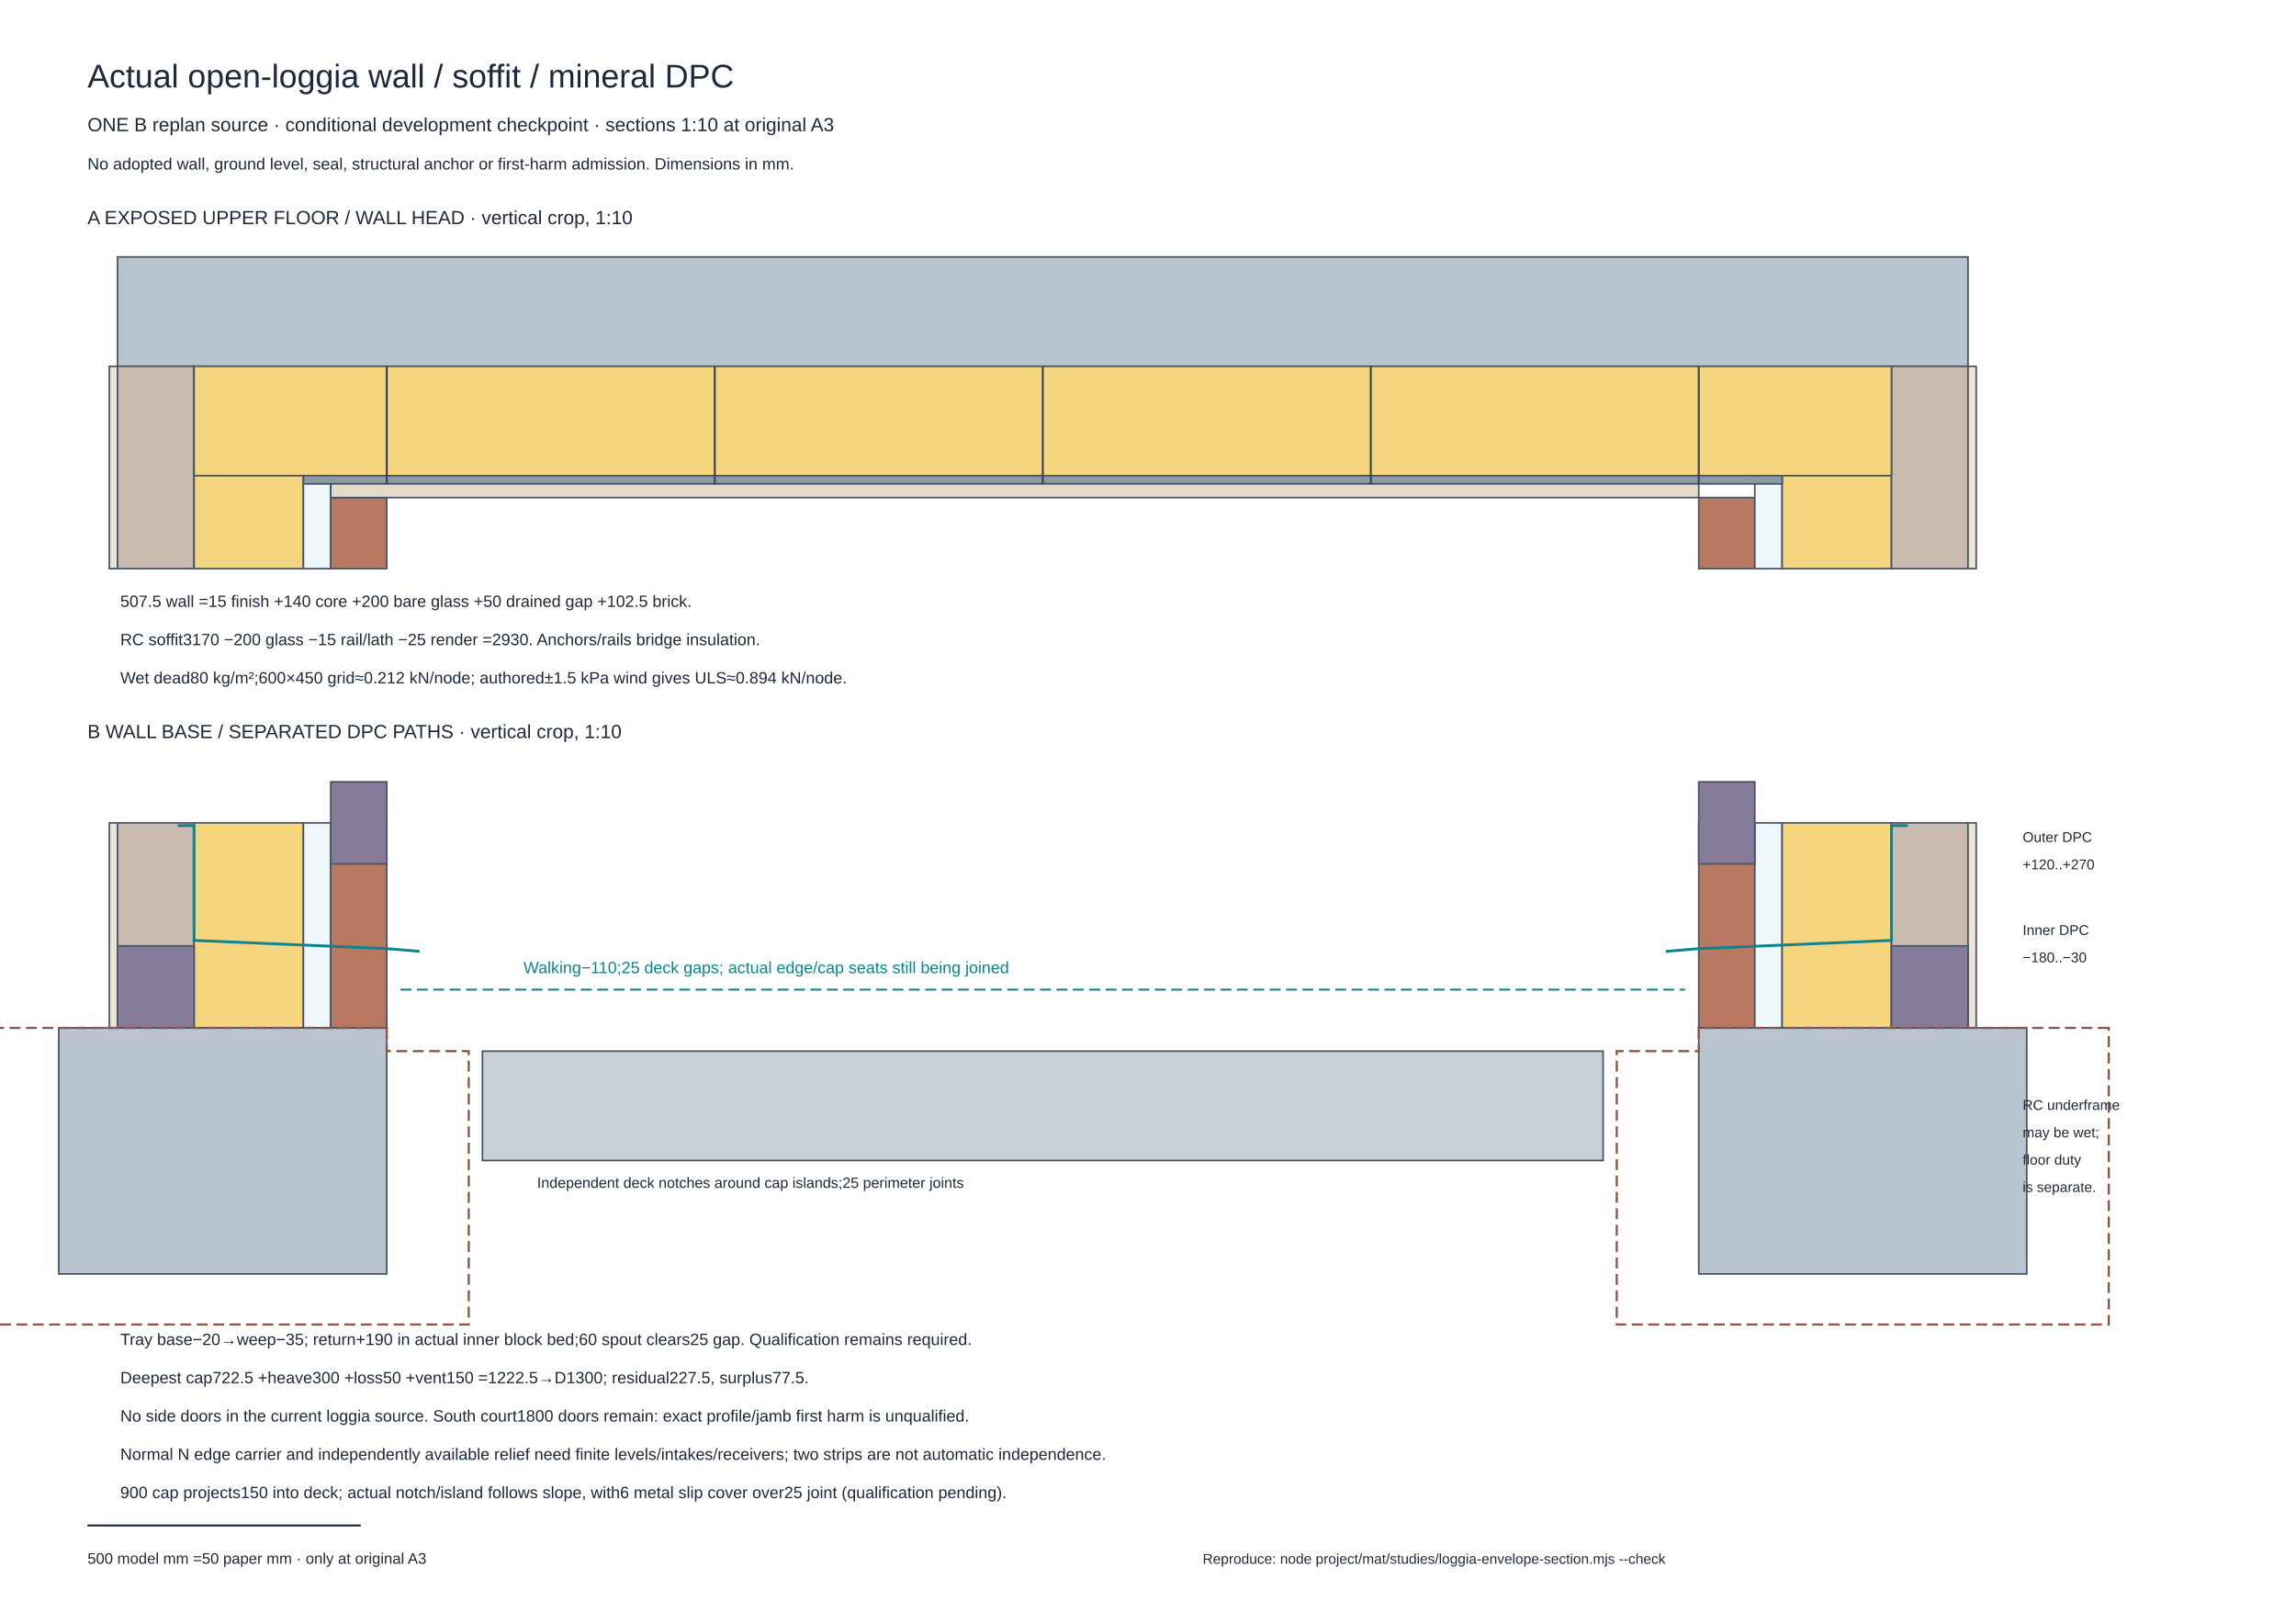
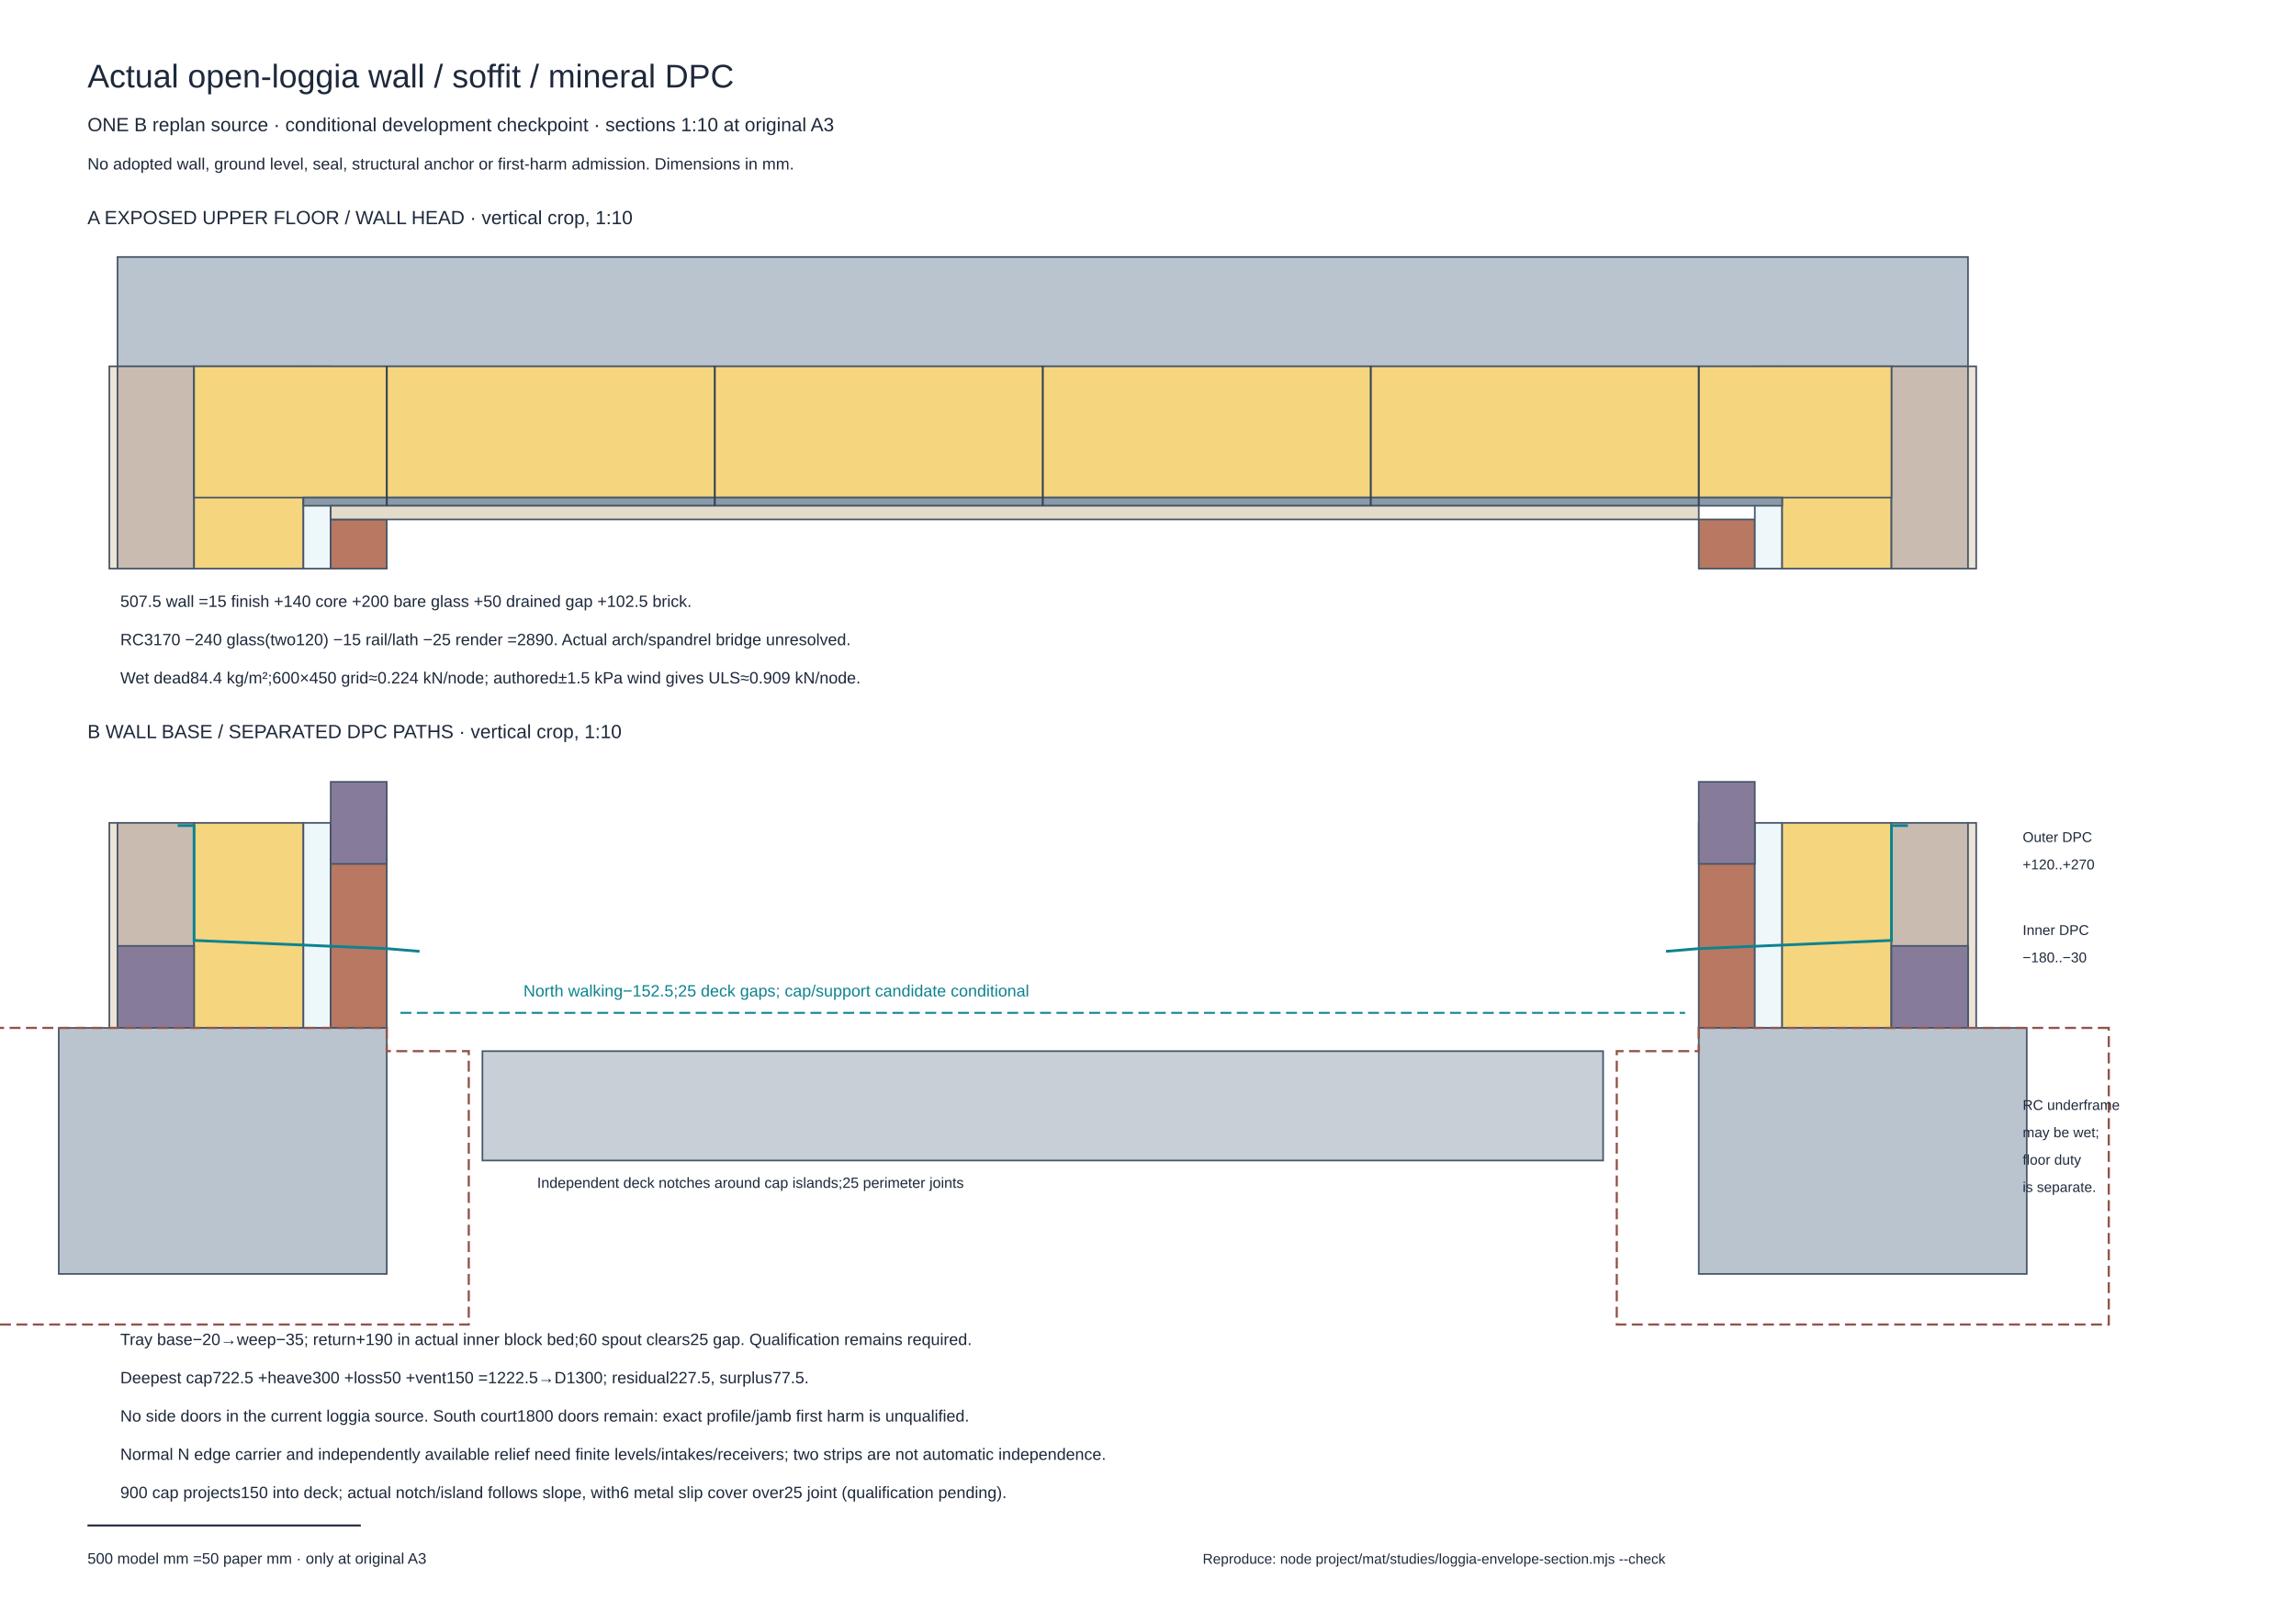
<svg xmlns="http://www.w3.org/2000/svg" width="420mm" height="297mm" viewBox="0 0 420 297">
  <rect width="420" height="297" fill="white" />
  <g font-family="Arial,sans-serif">
    <text x="16" y="16" font-size="6" fill="#1e293b">Actual open-loggia wall / soffit / mineral DPC</text>
    <text x="16" y="24" font-size="3.5" fill="#1e293b">ONE B replan source · conditional development checkpoint · sections 1:10 at original A3</text>
    <text x="16" y="31" font-size="3" fill="#1e293b">No adopted wall, ground level, seal, structural anchor or first-harm admission. Dimensions in mm.</text>
    <text x="16" y="41" font-size="3.5" fill="#1e293b">A  EXPOSED UPPER FLOOR / WALL HEAD · vertical crop, 1:10</text>
    <rect x="21.5" y="47" width="338.5" height="20" fill="#b9c4ce" stroke="#475569" stroke-width=".3" />
    <rect x="20" y="67" width="1.5" height="37" fill="#ece4d5" stroke="#475569" stroke-width=".3" />
    <rect x="21.5" y="67" width="14" height="37" fill="#c9bbb0" stroke="#475569" stroke-width=".3" />
    <rect x="35.5" y="67" width="20" height="37" fill="#f5d57d" stroke="#475569" stroke-width=".3" />
    <rect x="55.5" y="67" width="5" height="37" fill="#eef7fa" stroke="#475569" stroke-width=".3" />
-     <rect x="60.5" y="91" width="10.25" height="13" fill="#b87861" stroke="#475569" stroke-width=".3" />
-     <rect x="310.75" y="91" width="10.25" height="13" fill="#b87861" stroke="#475569" stroke-width=".3" />
+     <rect x="60.5" y="95" width="10.25" height="9" fill="#b87861" stroke="#475569" stroke-width=".3" />
+     <rect x="310.75" y="95" width="10.25" height="9" fill="#b87861" stroke="#475569" stroke-width=".3" />
    <rect x="321" y="67" width="5" height="37" fill="#eef7fa" stroke="#475569" stroke-width=".3" />
    <rect x="326" y="67" width="20" height="37" fill="#f5d57d" stroke="#475569" stroke-width=".3" />
    <rect x="346" y="67" width="14" height="37" fill="#c9bbb0" stroke="#475569" stroke-width=".3" />
    <rect x="360" y="67" width="1.5" height="37" fill="#ece4d5" stroke="#475569" stroke-width=".3" />
-     <rect x="35.5" y="67" width="310.5" height="20" fill="#f5d57d" stroke="#475569" stroke-width=".3" />
-     <rect x="55.5" y="87" width="270.5" height="1.5" fill="#8b9aa7" stroke="#475569" stroke-width=".3" />
-     <rect x="60.5" y="88.5" width="250.25" height="2.5" fill="#e4dccb" stroke="#475569" stroke-width=".3" />
-     <line x1="70.75" y1="67" x2="70.75" y2="88.5" stroke="#334155" stroke-width=".35" />
-     <line x1="130.75" y1="67" x2="130.75" y2="88.5" stroke="#334155" stroke-width=".35" />
-     <line x1="190.75" y1="67" x2="190.75" y2="88.5" stroke="#334155" stroke-width=".35" />
-     <line x1="250.75" y1="67" x2="250.75" y2="88.5" stroke="#334155" stroke-width=".35" />
-     <line x1="310.75" y1="67" x2="310.75" y2="88.5" stroke="#334155" stroke-width=".35" />
+     <rect x="35.5" y="67" width="310.5" height="24" fill="#f5d57d" stroke="#475569" stroke-width=".3" />
+     <rect x="55.5" y="91" width="270.5" height="1.5" fill="#8b9aa7" stroke="#475569" stroke-width=".3" />
+     <rect x="60.5" y="92.5" width="250.25" height="2.5" fill="#e4dccb" stroke="#475569" stroke-width=".3" />
+     <line x1="70.75" y1="67" x2="70.75" y2="92.5" stroke="#334155" stroke-width=".35" />
+     <line x1="130.75" y1="67" x2="130.75" y2="92.5" stroke="#334155" stroke-width=".35" />
+     <line x1="190.75" y1="67" x2="190.75" y2="92.5" stroke="#334155" stroke-width=".35" />
+     <line x1="250.75" y1="67" x2="250.75" y2="92.5" stroke="#334155" stroke-width=".35" />
+     <line x1="310.75" y1="67" x2="310.75" y2="92.5" stroke="#334155" stroke-width=".35" />
    <text x="22" y="111" font-size="3" fill="#1e293b">507.5 wall =15 finish +140 core +200 bare glass +50 drained gap +102.5 brick.</text>
-     <text x="22" y="118" font-size="3" fill="#1e293b">RC soffit3170 −200 glass −15 rail/lath −25 render =2930. Anchors/rails bridge insulation.</text>
-     <text x="22" y="125" font-size="3" fill="#1e293b">Wet dead80 kg/m²;600×450 grid≈0.212 kN/node; authored±1.5 kPa wind gives ULS≈0.894 kN/node.</text>
+     <text x="22" y="118" font-size="3" fill="#1e293b">RC3170 −240 glass(two120) −15 rail/lath −25 render =2890. Actual arch/spandrel bridge unresolved.</text>
+     <text x="22" y="125" font-size="3" fill="#1e293b">Wet dead84.4 kg/m²;600×450 grid≈0.224 kN/node; authored±1.5 kPa wind gives ULS≈0.909 kN/node.</text>
    <text x="16" y="135" font-size="3.5" fill="#1e293b">B  WALL BASE / SEPARATED DPC PATHS · vertical crop, 1:10</text>
    <rect x="20" y="150.5" width="1.5" height="37.5" fill="#ece4d5" stroke="#475569" stroke-width=".3" />
    <rect x="21.5" y="150.5" width="14" height="37.5" fill="#c9bbb0" stroke="#475569" stroke-width=".3" />
    <rect x="35.5" y="150.5" width="20" height="37.5" fill="#f5d57d" stroke="#475569" stroke-width=".3" />
    <rect x="55.5" y="150.5" width="5" height="37.5" fill="#eef7fa" stroke="#475569" stroke-width=".3" />
    <rect x="60.5" y="150.5" width="10.25" height="37.5" fill="#b87861" stroke="#475569" stroke-width=".3" />
    <rect x="310.75" y="150.5" width="10.25" height="37.5" fill="#b87861" stroke="#475569" stroke-width=".3" />
    <rect x="321" y="150.5" width="5" height="37.5" fill="#eef7fa" stroke="#475569" stroke-width=".3" />
    <rect x="326" y="150.5" width="20" height="37.5" fill="#f5d57d" stroke="#475569" stroke-width=".3" />
    <rect x="346" y="150.5" width="14" height="37.5" fill="#c9bbb0" stroke="#475569" stroke-width=".3" />
    <rect x="360" y="150.5" width="1.5" height="37.5" fill="#ece4d5" stroke="#475569" stroke-width=".3" />
    <rect x="21.5" y="173" width="14" height="15" fill="#867c9a" stroke="#475569" stroke-width=".3" />
    <rect x="346" y="173" width="14" height="15" fill="#867c9a" stroke="#475569" stroke-width=".3" />
    <rect x="60.5" y="143" width="10.25" height="15" fill="#867c9a" stroke="#475569" stroke-width=".3" />
    <rect x="310.75" y="143" width="10.25" height="15" fill="#867c9a" stroke="#475569" stroke-width=".3" />
    <rect x="10.75" y="188" width="60" height="45" fill="#b9c4ce" stroke="#475569" stroke-width=".3" />
    <rect x="310.75" y="188" width="60" height="45" fill="#b9c4ce" stroke="#475569" stroke-width=".3" />
    <polygon points="-4.25,188 70.75,188 70.75,192.25 85.75,192.25 85.75,242.25 -4.25,242.25" fill="none" stroke="#925449" stroke-width=".4" stroke-dasharray="2 1" />
    <polygon points="385.75,188 310.75,188 310.75,192.25 295.75,192.25 295.75,242.25 385.75,242.25" fill="none" stroke="#925449" stroke-width=".4" stroke-dasharray="2 1" />
    <rect x="88.25" y="192.25" width="205" height="20" fill="#c7d0d7" stroke="#475569" stroke-width=".3" />
    <text x="98.25" y="217.25" font-size="2.7" fill="#1e293b">Independent deck notches around cap islands;25 perimeter joints</text>
    <polyline points="32.5,151 35.5,151 35.5,172 70.75,173.5 76.75,174" fill="none" stroke="#0d8390" stroke-width=".5" />
    <polyline points="349,151 346,151 346,172 310.75,173.5 304.75,174" fill="none" stroke="#0d8390" stroke-width=".5" />
-     <line x1="73.25" y1="181" x2="308.25" y2="181" stroke="#0d8390" stroke-width=".35" stroke-dasharray="2 1" />
-     <text x="95.75" y="178" font-size="3" fill="#0d8390">Walking−110;25 deck gaps; actual edge/cap seats still being joined</text>
+     <line x1="73.25" y1="185.25" x2="308.25" y2="185.25" stroke="#0d8390" stroke-width=".35" stroke-dasharray="2 1" />
+     <text x="95.75" y="182.25" font-size="3" fill="#0d8390">North walking−152.5;25 deck gaps; cap/support candidate conditional</text>
    <text x="370" y="154" font-size="2.6" fill="#1e293b">Outer DPC</text>
    <text x="370" y="159" font-size="2.6" fill="#1e293b">+120..+270</text>
    <text x="370" y="171" font-size="2.6" fill="#1e293b">Inner DPC</text>
    <text x="370" y="176" font-size="2.6" fill="#1e293b">−180..−30</text>
    <text x="370" y="203" font-size="2.6" fill="#1e293b">RC underframe</text>
    <text x="370" y="208" font-size="2.6" fill="#1e293b">may be wet;</text>
    <text x="370" y="213" font-size="2.6" fill="#1e293b">floor duty</text>
    <text x="370" y="218" font-size="2.6" fill="#1e293b">is separate.</text>
    <text x="22" y="246" font-size="3" fill="#1e293b">Tray base−20→weep−35; return+190 in actual inner block bed;60 spout clears25 gap. Qualification remains required.</text>
    <text x="22" y="253" font-size="3" fill="#1e293b">Deepest cap722.5 +heave300 +loss50 +vent150 =1222.5→D1300; residual227.5, surplus77.5.</text>
    <text x="22" y="260" font-size="3" fill="#1e293b">No side doors in the current loggia source. South court1800 doors remain: exact profile/jamb first harm is unqualified.</text>
    <text x="22" y="267" font-size="3" fill="#1e293b">Normal N edge carrier and independently available relief need finite levels/intakes/receivers; two strips are not automatic independence.</text>
    <text x="22" y="274" font-size="3" fill="#1e293b">900 cap projects150 into deck; actual notch/island follows slope, with6 metal slip cover over25 joint (qualification pending).</text>
    <line x1="16" y1="279" x2="66" y2="279" stroke="#172033" stroke-width=".35" />
    <text x="16" y="286" font-size="2.8" fill="#1e293b">500 model mm =50 paper mm · only at original A3</text>
    <text x="220" y="286" font-size="2.6" fill="#1e293b">Reproduce: node project/mat/studies/loggia-envelope-section.mjs --check</text>
  </g>
</svg>
